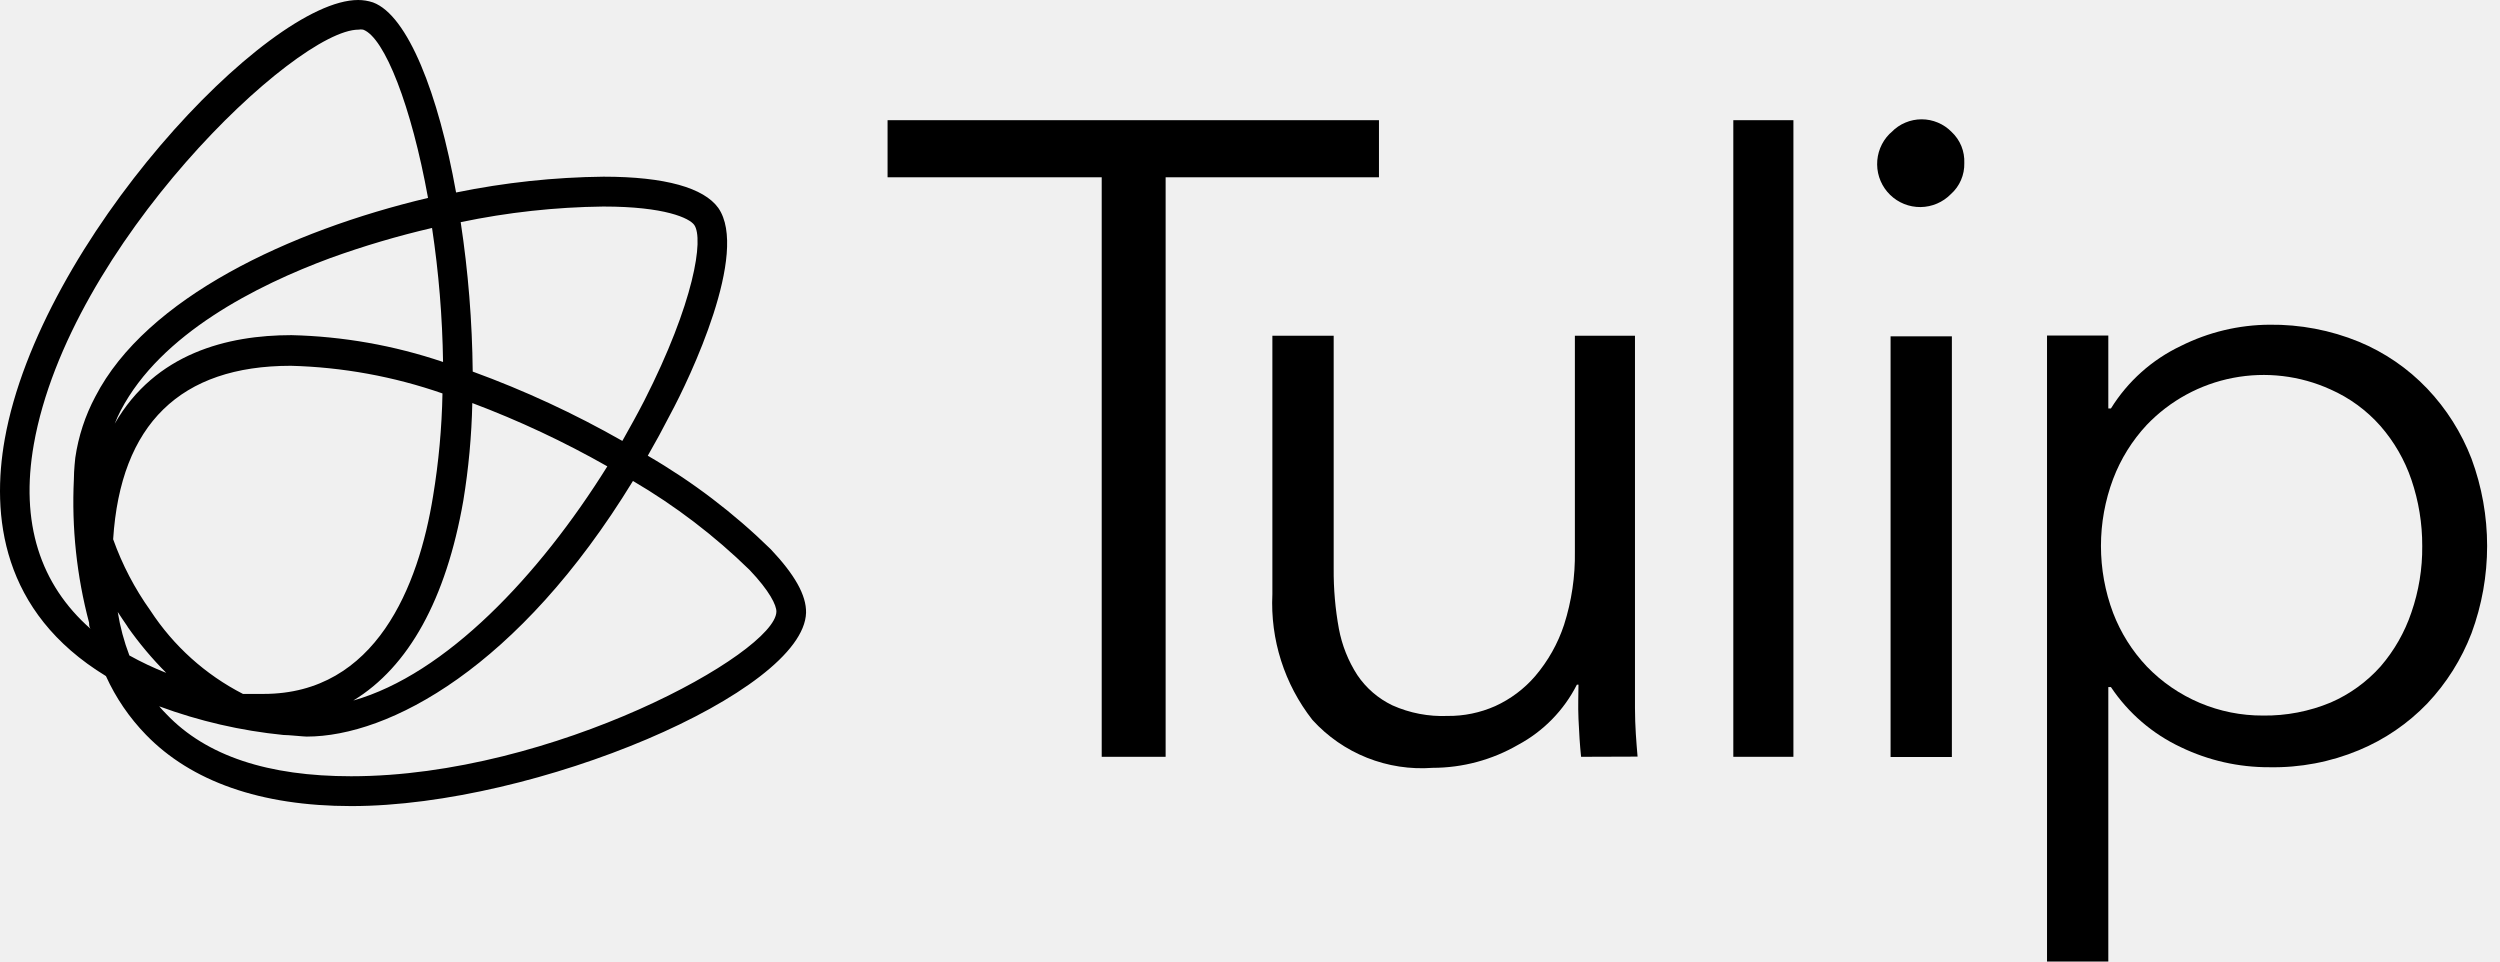
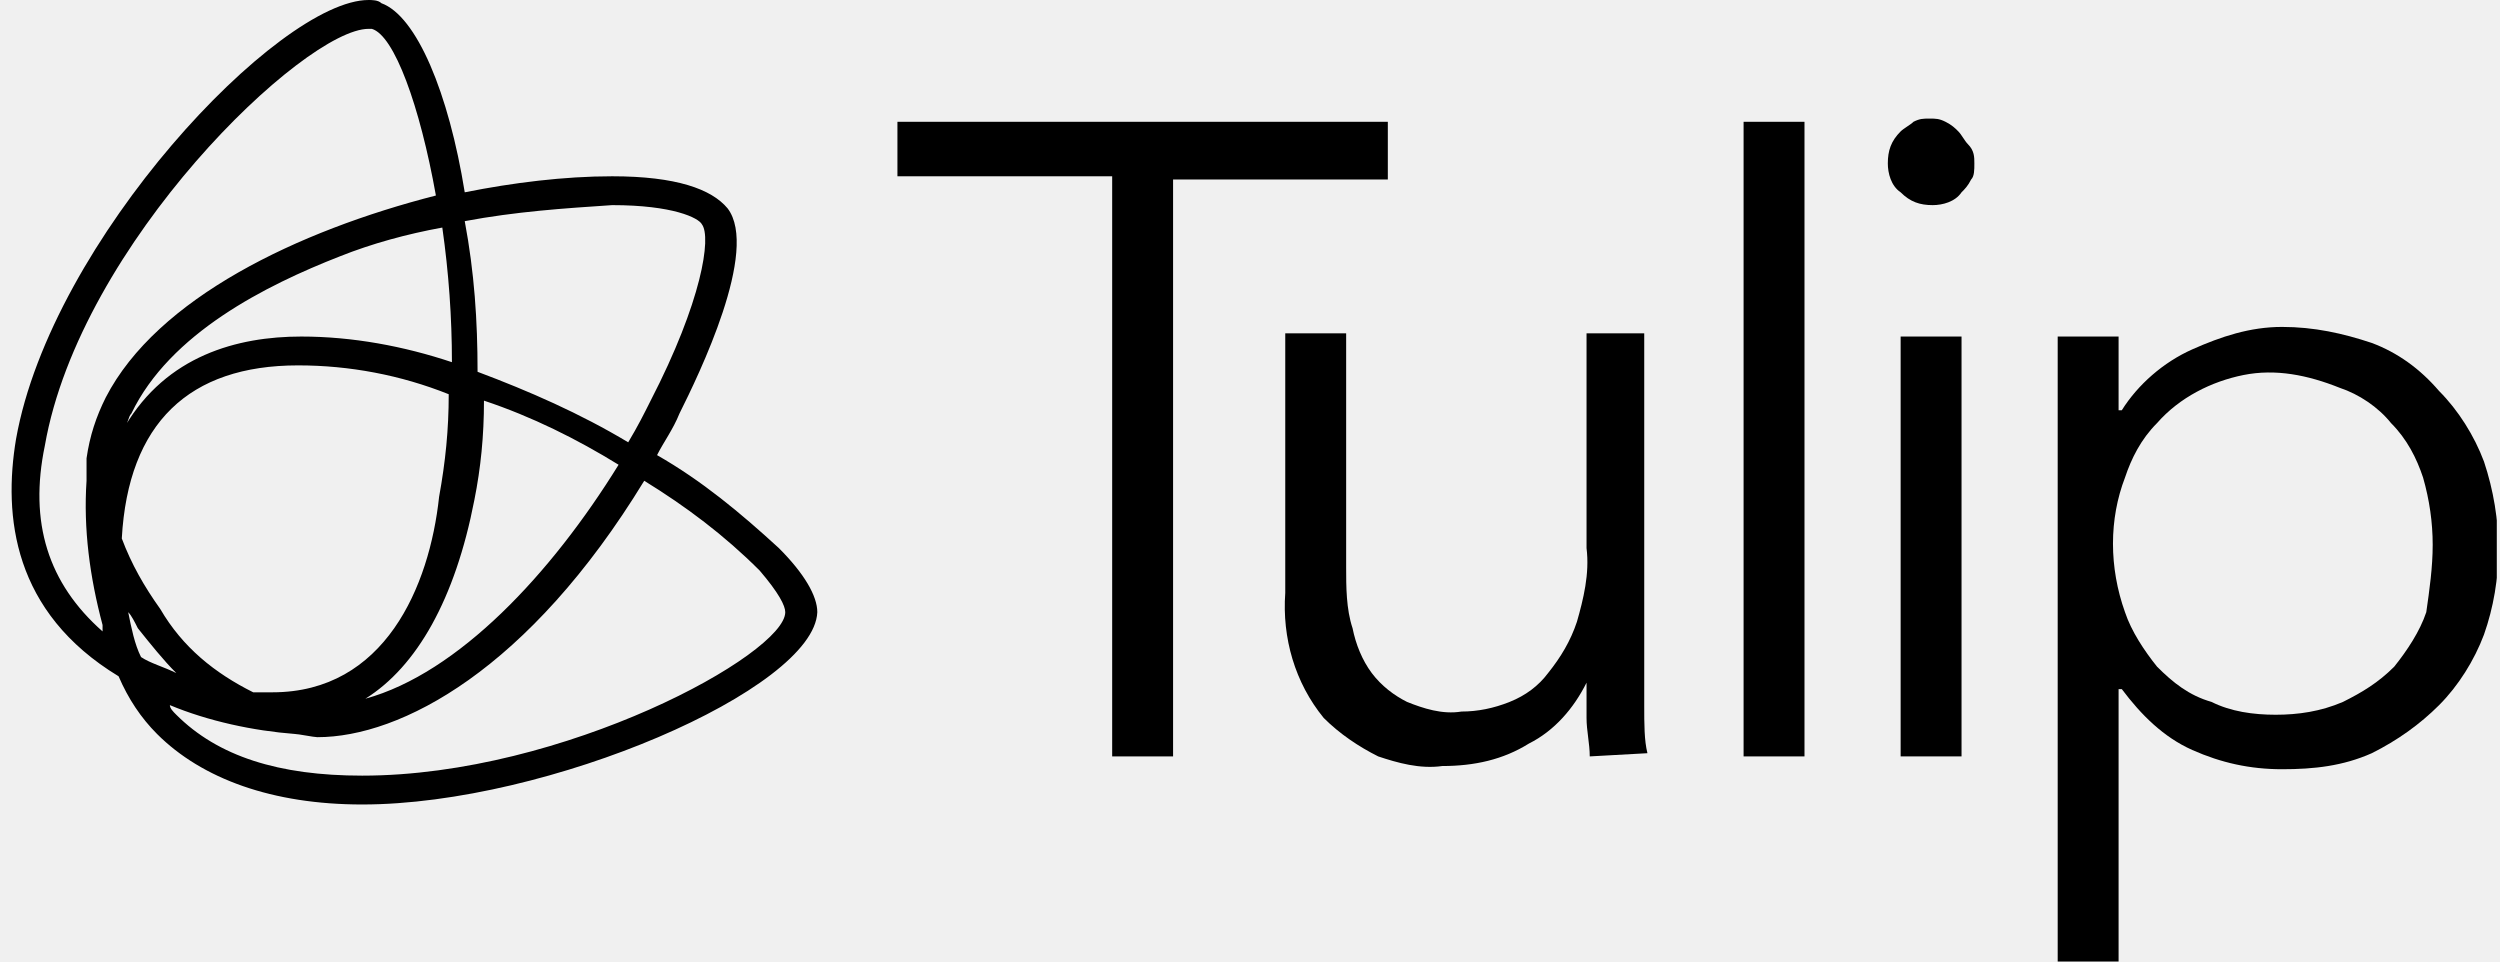
- <svg xmlns="http://www.w3.org/2000/svg" width="104" height="40" viewBox="0 0 104 40" fill="none">
-   <path d="M48.49 31.483H45.831V7.375H36.923V5H57.365V7.375H48.49V31.483Z" fill="#000000" />
-   <path d="M65.773 31.483C65.723 31.008 65.69 30.483 65.665 29.908C65.64 29.333 65.665 28.858 65.665 28.483H65.598C65.059 29.547 64.207 30.419 63.156 30.983C62.075 31.61 60.848 31.941 59.598 31.942C58.668 32.011 57.734 31.868 56.868 31.523C56.002 31.178 55.225 30.64 54.598 29.95C53.432 28.462 52.84 26.605 52.931 24.717V13.967H55.481V23.658C55.475 24.497 55.547 25.334 55.698 26.158C55.826 26.844 56.087 27.498 56.465 28.083C56.83 28.625 57.334 29.059 57.923 29.342C58.645 29.665 59.432 29.816 60.223 29.783C60.903 29.79 61.576 29.65 62.198 29.375C62.838 29.084 63.406 28.658 63.865 28.125C64.399 27.498 64.807 26.774 65.065 25.992C65.38 25.006 65.532 23.976 65.515 22.942V13.967H68.015V27.617C68.015 28.092 68.015 28.708 68.015 29.458C68.015 30.208 68.073 30.883 68.123 31.475L65.773 31.483Z" fill="#000000" />
-   <path d="M74.606 31.483H72.106V5H74.606V31.483Z" fill="#000000" />
-   <path d="M81.715 6.783C81.721 7.026 81.675 7.268 81.578 7.491C81.482 7.714 81.338 7.914 81.156 8.075C80.825 8.414 80.372 8.608 79.898 8.614C79.423 8.619 78.966 8.436 78.627 8.104C78.288 7.773 78.094 7.32 78.089 6.846C78.083 6.371 78.266 5.914 78.598 5.575L78.69 5.492C78.852 5.324 79.046 5.191 79.261 5.101C79.476 5.01 79.707 4.963 79.94 4.963C80.173 4.963 80.403 5.01 80.618 5.101C80.833 5.191 81.027 5.324 81.19 5.492C81.365 5.656 81.503 5.857 81.594 6.08C81.684 6.303 81.725 6.543 81.715 6.783ZM81.198 31.492H78.648V13.992H81.198V31.492Z" fill="#000000" />
-   <path d="M87.706 40H85.156V13.958H87.706V16.992H87.815C88.514 15.864 89.524 14.961 90.723 14.392C91.867 13.819 93.127 13.516 94.406 13.508C95.683 13.492 96.95 13.733 98.131 14.217C99.204 14.662 100.172 15.326 100.973 16.167C101.773 17.009 102.398 18 102.815 19.083C103.681 21.425 103.681 24 102.815 26.342C102.398 27.428 101.773 28.422 100.973 29.267C100.169 30.102 99.202 30.763 98.131 31.208C96.952 31.7 95.684 31.941 94.406 31.917C93.131 31.922 91.872 31.637 90.723 31.083C89.544 30.53 88.539 29.665 87.815 28.583H87.706V40ZM100.765 22.717C100.769 21.779 100.617 20.846 100.315 19.958C100.035 19.134 99.596 18.372 99.023 17.717C98.449 17.068 97.741 16.55 96.948 16.2C95.679 15.623 94.261 15.456 92.892 15.72C91.523 15.984 90.27 16.667 89.306 17.675C88.698 18.327 88.222 19.091 87.906 19.925C87.231 21.722 87.231 23.703 87.906 25.5C88.223 26.326 88.698 27.082 89.306 27.725C89.932 28.375 90.683 28.89 91.514 29.241C92.344 29.592 93.238 29.771 94.14 29.767C95.106 29.78 96.064 29.596 96.956 29.225C97.748 28.881 98.456 28.369 99.031 27.725C99.601 27.065 100.037 26.301 100.315 25.475C100.622 24.588 100.774 23.655 100.765 22.717Z" fill="#000000" />
-   <path d="M32.065 22.85C30.528 21.345 28.809 20.037 26.948 18.958C27.265 18.408 27.573 17.842 27.881 17.242C28.715 15.7 31.173 10.5 29.881 8.65C29.282 7.817 27.681 7.35 25.107 7.35C23.046 7.373 20.992 7.594 18.973 8.008C18.24 3.908 16.965 0.633 15.515 0.1C15.316 0.034 15.108 -2.41953e-05 14.898 1.30076e-08C11.107 1.30076e-08 1.665 10.042 0.198 18.267C-0.36 21.408 0.032 25.458 4.407 28.125C4.817 29.029 5.381 29.855 6.073 30.567C7.948 32.5 10.832 33.533 14.615 33.533C22.298 33.533 33.431 28.792 33.532 25.492C33.548 24.758 33.056 23.9 32.065 22.85ZM25.107 8.592C27.665 8.592 28.681 9.075 28.881 9.358C29.282 9.933 28.881 12.583 26.798 16.675C26.515 17.225 26.206 17.783 25.89 18.342C23.899 17.208 21.817 16.243 19.665 15.458C19.644 13.377 19.477 11.3 19.165 9.242C21.114 8.834 23.099 8.616 25.09 8.592H25.107ZM10.94 28.867C10.673 28.867 10.407 28.867 10.107 28.867C8.544 28.065 7.217 26.87 6.257 25.4C5.605 24.487 5.084 23.489 4.707 22.433C5.015 17.642 7.507 15.217 12.098 15.217C14.248 15.273 16.375 15.661 18.407 16.367C18.38 17.799 18.249 19.228 18.015 20.642C17.415 24.367 15.648 28.867 10.965 28.867H10.94ZM12.123 13.942C9.473 13.942 6.457 14.692 4.773 17.625C4.846 17.437 4.93 17.253 5.023 17.075C6.69 13.883 10.682 11.867 13.748 10.733C15.131 10.234 16.541 9.816 17.973 9.483C18.251 11.329 18.404 13.192 18.431 15.058C16.397 14.37 14.27 13.993 12.123 13.942ZM5.307 26.075C5.787 26.758 6.325 27.399 6.915 27.992C6.388 27.784 5.876 27.542 5.382 27.267C5.159 26.682 4.997 26.076 4.898 25.458C5.032 25.658 5.165 25.867 5.307 26.067V26.075ZM19.273 20.833C19.494 19.488 19.619 18.129 19.648 16.767C21.586 17.496 23.464 18.377 25.265 19.4C22.423 23.958 18.54 28.05 14.698 29.142C16.998 27.742 18.556 24.933 19.273 20.833ZM1.407 18.483C2.873 10.2 12.298 1.233 14.915 1.233C14.978 1.221 15.043 1.221 15.107 1.233C15.998 1.558 17.115 4.417 17.806 8.233C12.048 9.6 6.082 12.392 3.965 16.5C3.543 17.293 3.261 18.153 3.132 19.042C3.132 19.042 3.073 19.558 3.073 19.942C2.977 21.951 3.191 23.964 3.707 25.908C3.707 25.992 3.707 26.075 3.765 26.158C1.665 24.308 0.832 21.742 1.407 18.483ZM14.607 32.292C11.173 32.292 8.582 31.458 6.915 29.7C6.815 29.6 6.715 29.492 6.623 29.383C8.288 29.999 10.024 30.399 11.79 30.575C12.015 30.575 12.623 30.642 12.757 30.642C16.173 30.642 21.573 27.792 26.331 20.008C28.092 21.04 29.721 22.283 31.181 23.708C32.015 24.583 32.306 25.183 32.298 25.45C32.248 27.158 23.006 32.292 14.607 32.292Z" fill="#000000" />
+ <svg xmlns="http://www.w3.org/2000/svg" width="78" height="30" viewBox="0 0 78 30" fill="none">
+   <g clip-path="url(#clip0)">
+     <path d="M36.7 23.6H34.7V5.5H28V3.8H43.3V5.6H36.6V23.6H36.7Z" fill="black" />
+     <path d="M49.6 23.6C49.6 23.2 49.5 22.8 49.5 22.4C49.5 22 49.5 21.6 49.5 21.3C49.1 22.1 48.5 22.8 47.7 23.2C46.9 23.7 46 23.9 45 23.9C44.3 24 43.6 23.8 43 23.6C42.4 23.3 41.8 22.9 41.3 22.4C40.4 21.3 40 19.9 40.1 18.5V10.4H42V17.7C42 18.3 42 19 42.2 19.6C42.3 20.1 42.5 20.6 42.8 21C43.1 21.4 43.5 21.7 43.9 21.9C44.4 22.1 45 22.3 45.6 22.2C46.1 22.2 46.6 22.1 47.1 21.9C47.6 21.7 48 21.4 48.3 21C48.7 20.5 49 20 49.2 19.4C49.4 18.7 49.6 17.9 49.5 17.1V10.4H51.3V20.6C51.3 21 51.3 21.4 51.3 22C51.3 22.6 51.3 23.1 51.4 23.5L49.6 23.6Z" fill="black" />
+     <path d="M56.3 23.6H54.4V3.8H56.3V23.6Z" fill="black" />
+     <path d="M61.6 5.1C61.6 5.3 61.6 5.5 61.5 5.6C61.4 5.8 61.3 5.9 61.2 6C61 6.3 60.6 6.4 60.3 6.4C59.9 6.4 59.6 6.3 59.3 6C59 5.8 58.9 5.4 58.9 5.1C58.9 4.7 59 4.4 59.3 4.1C59.4 4 59.6 3.9 59.7 3.8C59.9 3.7 60 3.7 60.2 3.7C60.4 3.7 60.5 3.7 60.7 3.8C60.9 3.9 61 4 61.1 4.1C61.2 4.2 61.3 4.4 61.4 4.5C61.6 4.7 61.6 4.9 61.6 5.1ZM61.2 23.6H59.3V10.5H61.2V23.6Z" fill="black" />
+     <path d="M66.1 30H64.2V10.5H66.1V12.8H66.2C66.7 12 67.5 11.3 68.4 10.9C69.3 10.5 70.2 10.2 71.2 10.2C72.2 10.2 73.1 10.4 74 10.7C74.8 11 75.5 11.5 76.1 12.2C76.7 12.8 77.2 13.6 77.5 14.4C78.1 16.2 78.1 18.1 77.5 19.8C77.2 20.6 76.7 21.4 76.1 22C75.5 22.6 74.8 23.1 74 23.5C73.1 23.9 72.2 24 71.2 24C70.2 24 69.3 23.8 68.4 23.4C67.5 23 66.8 22.3 66.2 21.5H66.1V30ZM75.9 17C75.9 16.3 75.8 15.6 75.6 14.9C75.4 14.3 75.1 13.7 74.6 13.2C74.2 12.7 73.6 12.3 73 12.1C72 11.7 71 11.5 70 11.7C69 11.9 68 12.4 67.3 13.2C66.8 13.7 66.5 14.3 66.3 14.9C65.8 16.2 65.8 17.7 66.3 19.1C66.5 19.7 66.9 20.3 67.3 20.8C67.8 21.3 68.3 21.7 69 21.9C69.6 22.2 70.3 22.3 71 22.3C71.7 22.3 72.4 22.2 73.1 21.9C73.7 21.6 74.2 21.3 74.7 20.8C75.1 20.3 75.5 19.7 75.7 19.1C75.8 18.4 75.9 17.7 75.9 17Z" fill="black" />
+     <path d="M24.3 17.1C23.1 16 21.9 15 20.5 14.2C20.7 13.8 21 13.4 21.2 12.9C21.8 11.7 23.7 7.8 22.7 6.5C22.2 5.9 21.1 5.5 19.1 5.5C17.6 5.5 16 5.7 14.5 6C14 2.9 13 0.5 11.9 0.1C11.8 0 11.6 0 11.5 0C8.7 0 1.6 7.5 0.5 13.7C0.1 16.1 0.4 19.1 3.7 21.1C4 21.8 4.4 22.4 4.9 22.9C6.3 24.3 8.5 25.1 11.3 25.1C17.1 25.1 25.4 21.5 25.5 19.1C25.5 18.6 25.1 17.9 24.3 17.1ZM19.1 6.4C21 6.4 21.8 6.8 21.9 7C22.2 7.4 21.9 9.4 20.3 12.5C20.1 12.9 19.9 13.3 19.6 13.8C18.1 12.9 16.5 12.2 14.9 11.6C14.9 10 14.8 8.5 14.5 6.9C16.1 6.6 17.6 6.5 19.1 6.4ZM8.5 21.6C8.3 21.6 8.1 21.6 7.9 21.6C6.7 21 5.7 20.2 5 19C4.5 18.3 4.1 17.6 3.8 16.8C4 13.2 5.9 11.4 9.3 11.4C10.9 11.4 12.5 11.7 14 12.3C14 13.4 13.9 14.4 13.7 15.5C13.4 18.3 12 21.6 8.5 21.6ZM9.4 10.5C7.4 10.5 5.2 11.1 3.9 13.3C4 13.2 4 13 4.1 12.9C5.3 10.4 8.3 8.9 10.6 8C11.6 7.6 12.7 7.3 13.8 7.1C14 8.5 14.1 9.9 14.1 11.3C12.6 10.8 11 10.5 9.4 10.5ZM4.3 19.6C4.7 20.1 5.1 20.6 5.5 21C5.1 20.8 4.7 20.7 4.4 20.5C4.2 20.1 4.1 19.6 4 19.1C4.1 19.2 4.2 19.4 4.3 19.6ZM14.8 15.6C15 14.6 15.1 13.6 15.1 12.5C16.6 13 18 13.7 19.3 14.5C17.2 17.9 14.3 21 11.4 21.8C13 20.8 14.2 18.7 14.8 15.6ZM1.4 13.9C2.5 7.6 9.5 0.9 11.5 0.9H11.6C12.3 1.1 13.1 3.3 13.6 6.1C9.3 7.2 4.9 9.3 3.3 12.4C3 13 2.8 13.6 2.7 14.3C2.7 14.3 2.7 14.7 2.7 15C2.6 16.5 2.8 18 3.2 19.5C3.2 19.6 3.2 19.6 3.2 19.7C1.5 18.2 0.9 16.3 1.4 13.9ZM11.3 24.2C8.7 24.2 6.8 23.6 5.5 22.3C5.4 22.2 5.3 22.1 5.3 22C6.5 22.5 7.9 22.8 9.2 22.9C9.3 22.9 9.8 23 9.9 23C12.5 23 16.5 20.9 20.1 15C21.4 15.8 22.6 16.7 23.7 17.8C24.3 18.5 24.5 18.9 24.5 19.1C24.5 20.4 17.6 24.2 11.3 24.2Z" fill="black" />
+   </g>
+   <defs>
+     <clipPath id="clip0">
+       <rect x="0.3" width="77.6" height="30" fill="white" />
+     </clipPath>
+   </defs>
</svg>
